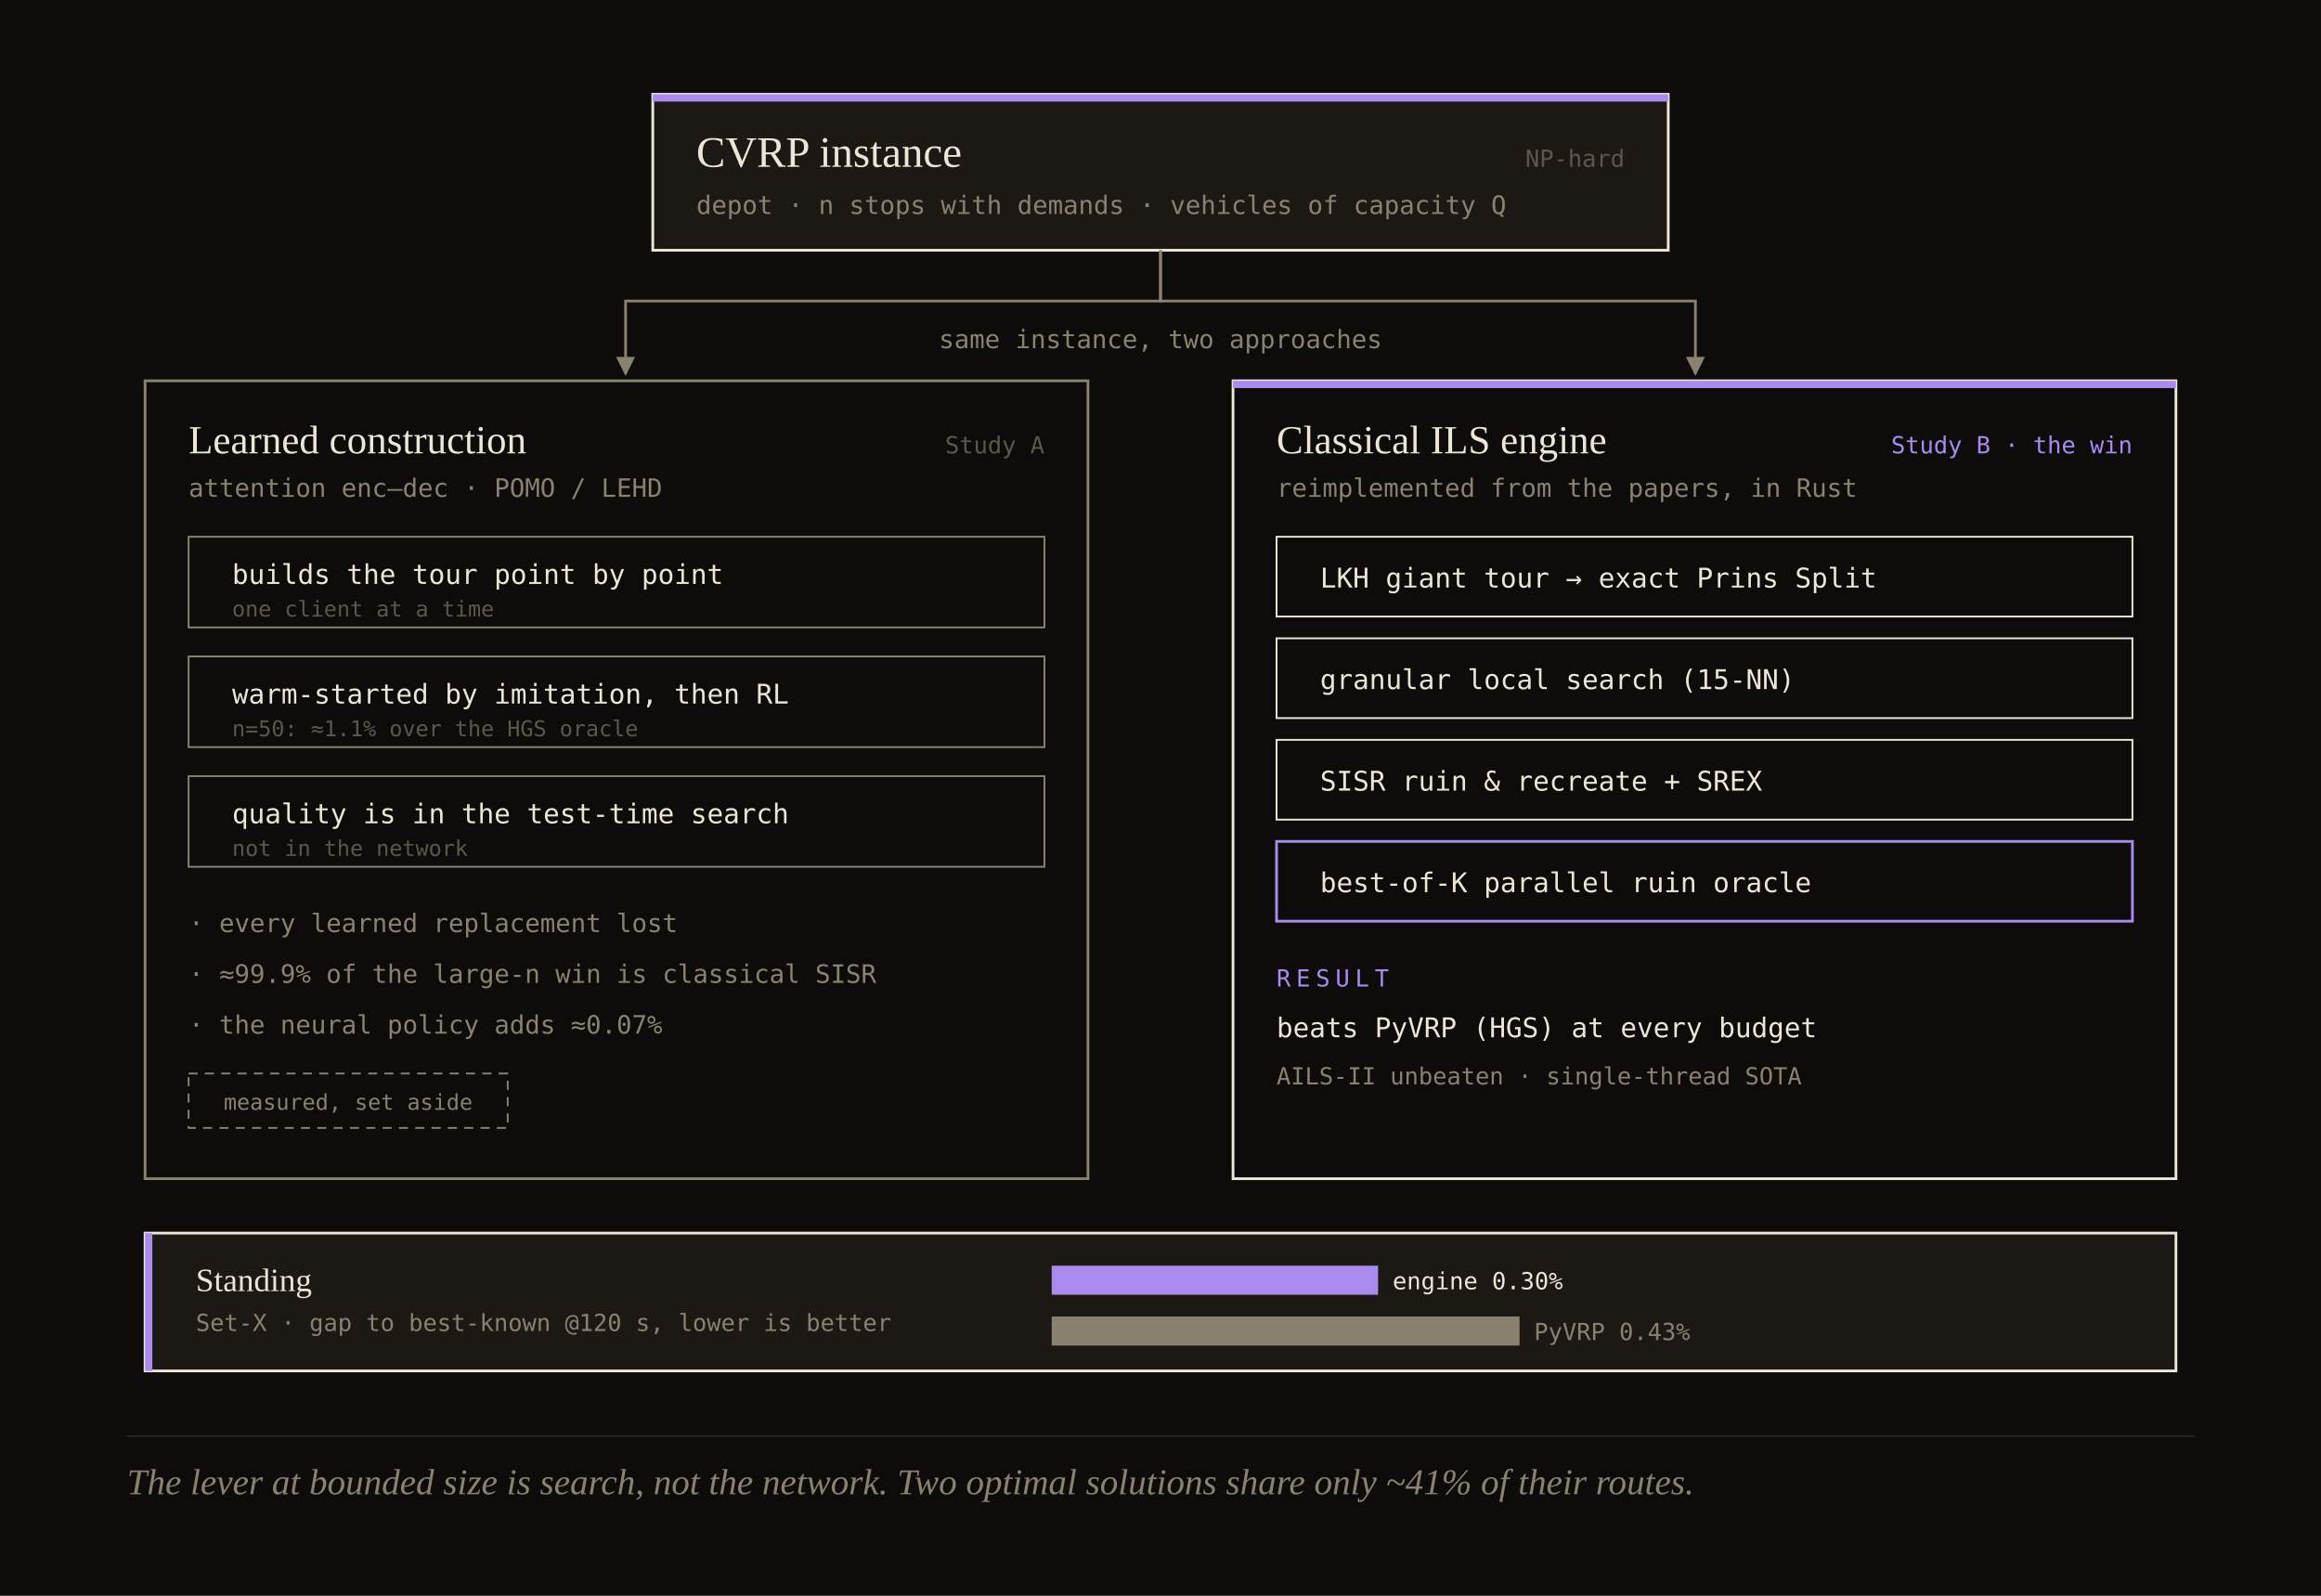
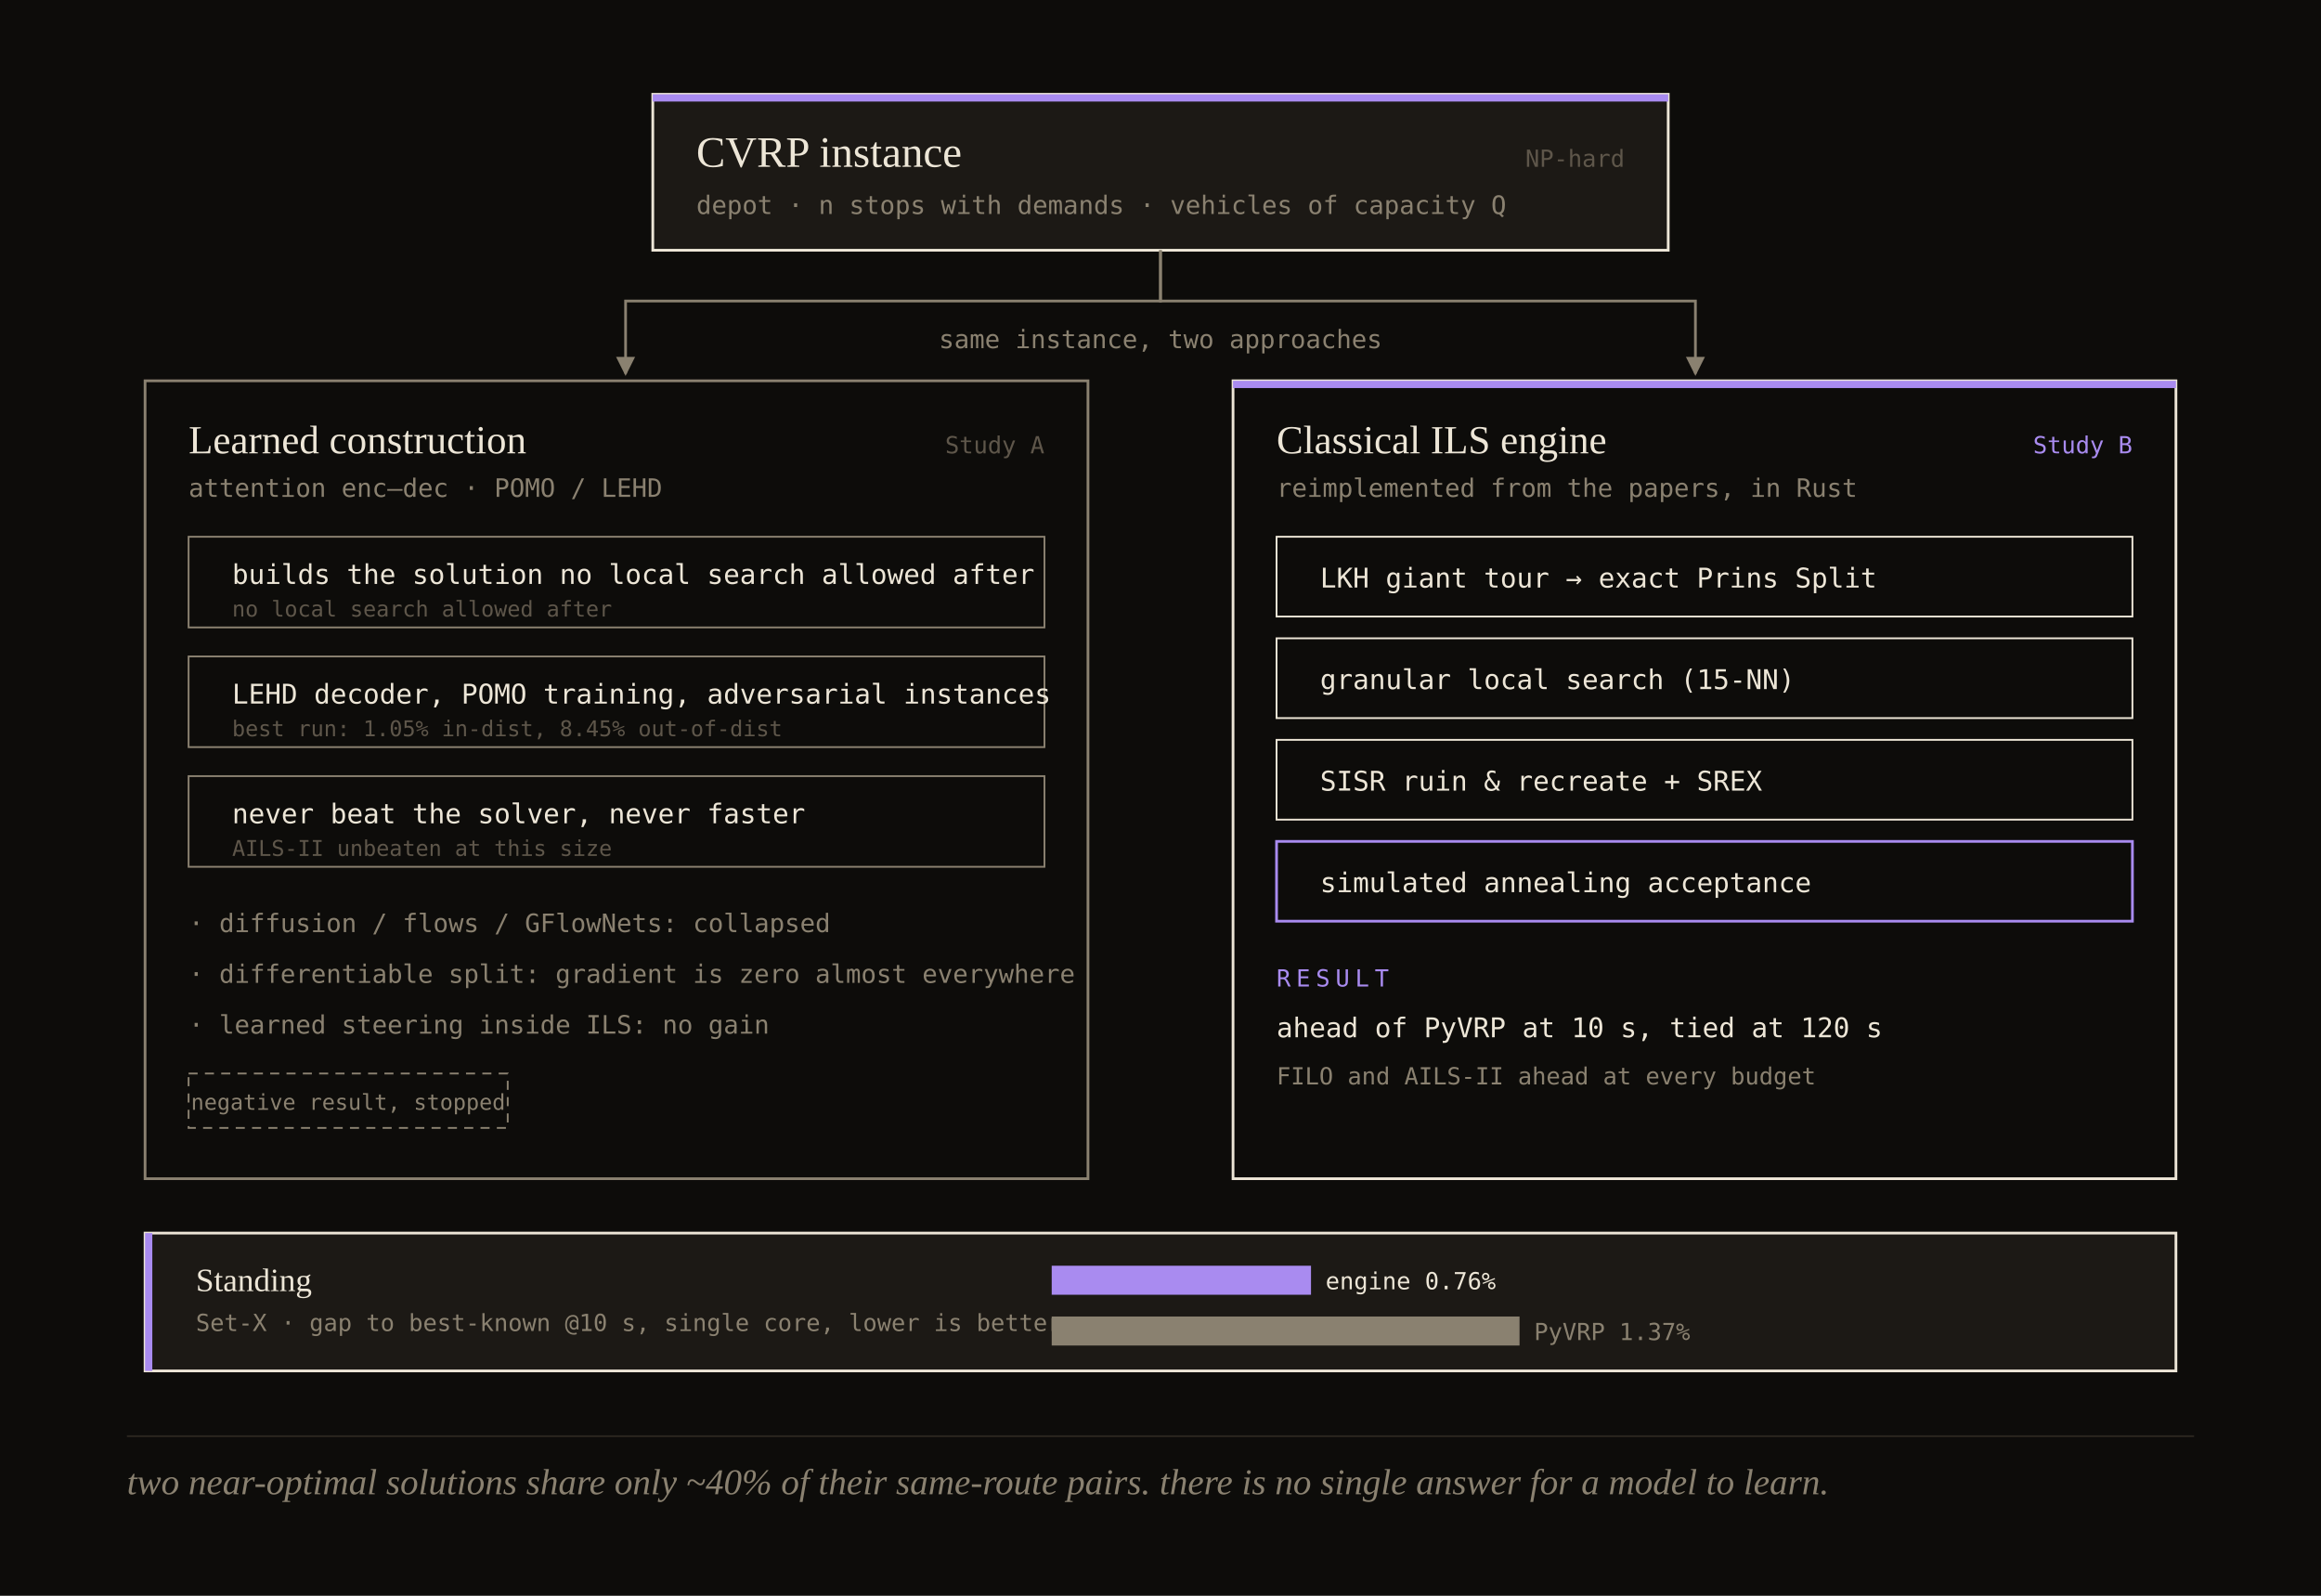
<svg xmlns="http://www.w3.org/2000/svg" viewBox="0 0 1280 880" role="img" aria-label="Neural CVRP: one instance sent to two approaches. A learned attention constructor is measured and set aside; a classical ruin-and-recreate Rust engine is the spine that wins, beating PyVRP on gap to best-known.">
  <defs>
    <marker id="carr" viewBox="0 0 8 8" refX="7" refY="4" markerWidth="7" markerHeight="7" orient="auto-start-reverse">
      <path d="M0 0 L8 4 L0 8 z" fill="#8a8170" />
    </marker>
    <marker id="carrt" viewBox="0 0 8 8" refX="7" refY="4" markerWidth="7" markerHeight="7" orient="auto-start-reverse">
      <path d="M0 0 L8 4 L0 8 z" fill="#a98bf0" />
    </marker>
  </defs>
  <rect width="1280" height="880" fill="#0d0c0a" />
  <rect x="360" y="52" width="560" height="86" fill="#1c1915" stroke="#ede6d7" stroke-width="1.5" />
  <rect x="360" y="52" width="560" height="4" fill="#a98bf0" />
  <text x="384" y="92" font-family="Georgia, 'Times New Roman', serif" font-size="24" fill="#ede6d7">CVRP instance</text>
  <text x="896" y="92" text-anchor="end" font-family="ui-monospace, Menlo, Consolas, monospace" font-size="13" fill="#5e564a">NP-hard</text>
  <text x="384" y="118" font-family="ui-monospace, Menlo, Consolas, monospace" font-size="14" fill="#8a8170">depot · n stops with demands · vehicles of capacity Q</text>
  <polyline points="640,138 640,166 345,166 345,206" fill="none" stroke="#8a8170" stroke-width="1.5" marker-end="url(#carr)" />
  <polyline points="640,138 640,166 935,166 935,206" fill="none" stroke="#8a8170" stroke-width="1.5" marker-end="url(#carr)" />
  <text x="640" y="192" text-anchor="middle" font-family="ui-monospace, Menlo, Consolas, monospace" font-size="14" fill="#8a8170">same instance, two approaches</text>
  <rect x="80" y="210" width="520" height="440" fill="none" stroke="#8a8170" stroke-width="1.5" />
  <text x="104" y="250" font-family="Georgia, 'Times New Roman', serif" font-size="22" fill="#ede6d7">Learned construction</text>
  <text x="576" y="250" text-anchor="end" font-family="ui-monospace, Menlo, Consolas, monospace" font-size="13" fill="#5e564a">Study A</text>
  <text x="104" y="274" font-family="ui-monospace, Menlo, Consolas, monospace" font-size="14" fill="#8a8170">attention enc–dec · POMO / LEHD</text>
  <g font-family="ui-monospace, Menlo, Consolas, monospace">
    <rect x="104" y="296" width="472" height="50" fill="none" stroke="#8a8170" stroke-width="1" />
-     <text x="128" y="322" font-size="15" fill="#ede6d7">builds the tour point by point</text>
-     <text x="128" y="340" font-size="12" fill="#5e564a">one client at a time</text>
+     <text x="128" y="322" font-size="15" fill="#ede6d7">builds the solution no local search allowed after</text>
+     <text x="128" y="340" font-size="12" fill="#5e564a">no local search allowed after</text>
    <rect x="104" y="362" width="472" height="50" fill="none" stroke="#8a8170" stroke-width="1" />
-     <text x="128" y="388" font-size="15" fill="#ede6d7">warm-started by imitation, then RL</text>
-     <text x="128" y="406" font-size="12" fill="#5e564a">n=50: ≈1.1% over the HGS oracle</text>
+     <text x="128" y="388" font-size="15" fill="#ede6d7">LEHD decoder, POMO training, adversarial instances</text>
+     <text x="128" y="406" font-size="12" fill="#5e564a">best run: 1.05% in-dist, 8.45% out-of-dist</text>
    <rect x="104" y="428" width="472" height="50" fill="none" stroke="#8a8170" stroke-width="1" />
-     <text x="128" y="454" font-size="15" fill="#ede6d7">quality is in the test-time search</text>
-     <text x="128" y="472" font-size="12" fill="#5e564a">not in the network</text>
+     <text x="128" y="454" font-size="15" fill="#ede6d7">never beat the solver, never faster</text>
+     <text x="128" y="472" font-size="12" fill="#5e564a">AILS-II unbeaten at this size</text>
  </g>
  <g font-family="ui-monospace, Menlo, Consolas, monospace" fill="#8a8170" font-size="14">
-     <text x="104" y="514">· every learned replacement lost</text>
-     <text x="104" y="542">· ≈99.9% of the large-n win is classical SISR</text>
-     <text x="104" y="570">· the neural policy adds ≈0.07%</text>
+     <text x="104" y="514">· diffusion / flows / GFlowNets: collapsed</text>
+     <text x="104" y="542">· differentiable split: gradient is zero almost everywhere</text>
+     <text x="104" y="570">· learned steering inside ILS: no gain</text>
  </g>
  <rect x="104" y="592" width="176" height="30" fill="none" stroke="#8a8170" stroke-width="1" stroke-dasharray="5 4" />
-   <text x="192" y="612" text-anchor="middle" font-family="ui-monospace, Menlo, Consolas, monospace" font-size="12" fill="#8a8170">measured, set aside</text>
+   <text x="192" y="612" text-anchor="middle" font-family="ui-monospace, Menlo, Consolas, monospace" font-size="12" fill="#8a8170">negative result, stopped</text>
  <rect x="680" y="210" width="520" height="440" fill="none" stroke="#ede6d7" stroke-width="1.5" />
  <rect x="680" y="210" width="520" height="4" fill="#a98bf0" />
  <text x="704" y="250" font-family="Georgia, 'Times New Roman', serif" font-size="22" fill="#ede6d7">Classical ILS engine</text>
-   <text x="1176" y="250" text-anchor="end" font-family="ui-monospace, Menlo, Consolas, monospace" font-size="13" fill="#a98bf0">Study B · the win</text>
+   <text x="1176" y="250" text-anchor="end" font-family="ui-monospace, Menlo, Consolas, monospace" font-size="13" fill="#a98bf0">Study B</text>
  <text x="704" y="274" font-family="ui-monospace, Menlo, Consolas, monospace" font-size="14" fill="#8a8170">reimplemented from the papers, in Rust</text>
  <g font-family="ui-monospace, Menlo, Consolas, monospace">
    <rect x="704" y="296" width="472" height="44" fill="none" stroke="#ede6d7" stroke-width="1" />
    <text x="728" y="324" font-size="15" fill="#ede6d7">LKH giant tour → exact Prins Split</text>
    <rect x="704" y="352" width="472" height="44" fill="none" stroke="#ede6d7" stroke-width="1" />
    <text x="728" y="380" font-size="15" fill="#ede6d7">granular local search (15-NN)</text>
    <rect x="704" y="408" width="472" height="44" fill="none" stroke="#ede6d7" stroke-width="1" />
    <text x="728" y="436" font-size="15" fill="#ede6d7">SISR ruin &amp; recreate + SREX</text>
    <rect x="704" y="464" width="472" height="44" fill="#0d0c0a" stroke="#a98bf0" stroke-width="1.5" />
-     <text x="728" y="492" font-size="15" fill="#ede6d7">best-of-K parallel ruin oracle</text>
+     <text x="728" y="492" font-size="15" fill="#ede6d7">simulated annealing acceptance</text>
  </g>
  <text x="704" y="544" font-family="ui-monospace, Menlo, Consolas, monospace" font-size="13" letter-spacing="3" fill="#a98bf0">RESULT</text>
-   <text x="704" y="572" font-family="ui-monospace, Menlo, Consolas, monospace" font-size="15" fill="#ede6d7">beats PyVRP (HGS) at every budget</text>
-   <text x="704" y="598" font-family="ui-monospace, Menlo, Consolas, monospace" font-size="13" fill="#8a8170">AILS-II unbeaten · single-thread SOTA</text>
+   <text x="704" y="572" font-family="ui-monospace, Menlo, Consolas, monospace" font-size="15" fill="#ede6d7">ahead of PyVRP at 10 s, tied at 120 s</text>
+   <text x="704" y="598" font-family="ui-monospace, Menlo, Consolas, monospace" font-size="13" fill="#8a8170">FILO and AILS-II ahead at every budget</text>
  <rect x="80" y="680" width="1120" height="76" fill="#1c1915" stroke="#ede6d7" stroke-width="1.5" />
  <rect x="80" y="680" width="4" height="76" fill="#a98bf0" />
  <text x="108" y="712" font-family="Georgia, 'Times New Roman', serif" font-size="18" fill="#ede6d7">Standing</text>
-   <text x="108" y="734" font-family="ui-monospace, Menlo, Consolas, monospace" font-size="13" fill="#8a8170">Set-X · gap to best-known @120 s, lower is better</text>
-   <rect x="580" y="698" width="180" height="16" fill="#a98bf0" />
-   <text x="768" y="711" font-family="ui-monospace, Menlo, Consolas, monospace" font-size="13" fill="#ede6d7">engine 0.30%</text>
+   <text x="108" y="734" font-family="ui-monospace, Menlo, Consolas, monospace" font-size="13" fill="#8a8170">Set-X · gap to best-known @10 s, single core, lower is better</text>
+   <rect x="580" y="698" width="143" height="16" fill="#a98bf0" />
+   <text x="731" y="711" font-family="ui-monospace, Menlo, Consolas, monospace" font-size="13" fill="#ede6d7">engine 0.76%</text>
  <rect x="580" y="726" width="258" height="16" fill="#8a8170" />
-   <text x="846" y="739" font-family="ui-monospace, Menlo, Consolas, monospace" font-size="13" fill="#8a8170">PyVRP 0.43%</text>
+   <text x="846" y="739" font-family="ui-monospace, Menlo, Consolas, monospace" font-size="13" fill="#8a8170">PyVRP 1.37%</text>
  <line x1="70" y1="792" x2="1210" y2="792" stroke="#2a261f" stroke-width="1" />
-   <text x="70" y="824" font-family="Georgia, 'Times New Roman', serif" font-style="italic" font-size="20" fill="#8a8170">The lever at bounded size is search, not the network. Two optimal solutions share only ~41% of their routes.</text>
+   <text x="70" y="824" font-family="Georgia, 'Times New Roman', serif" font-style="italic" font-size="20" fill="#8a8170">two near-optimal solutions share only ~40% of their same-route pairs. there is no single answer for a model to learn.</text>
</svg>
